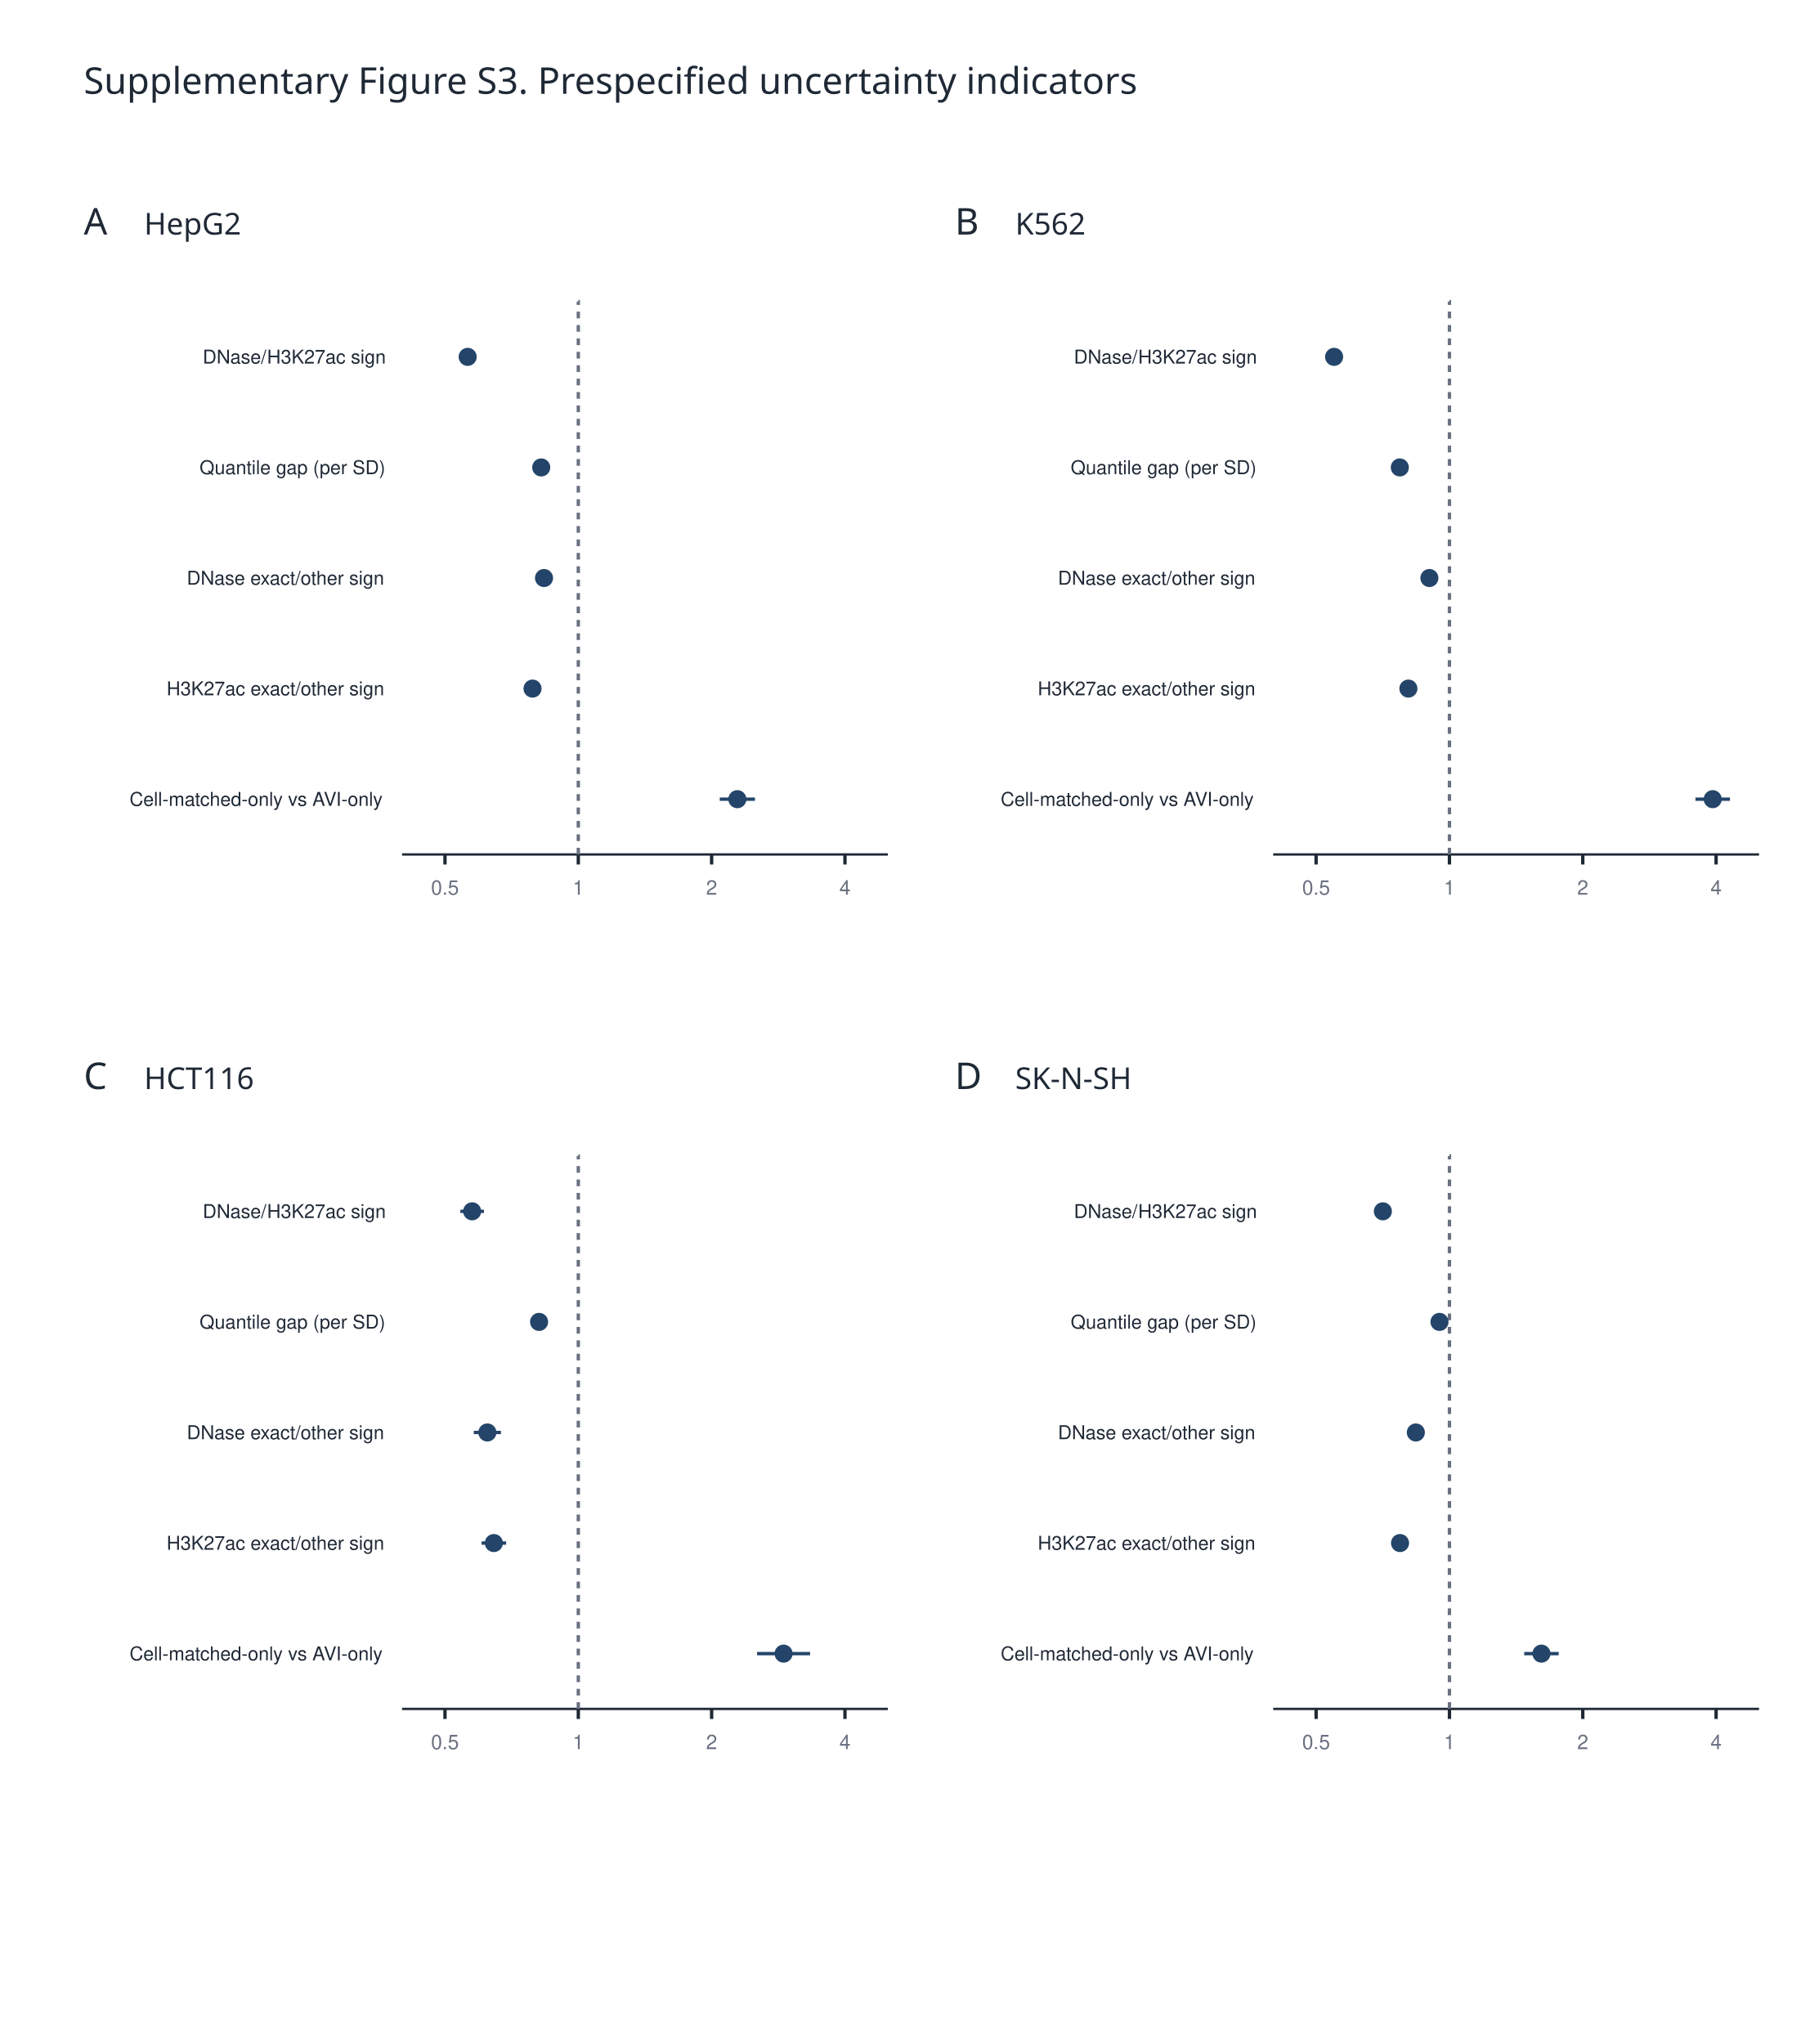
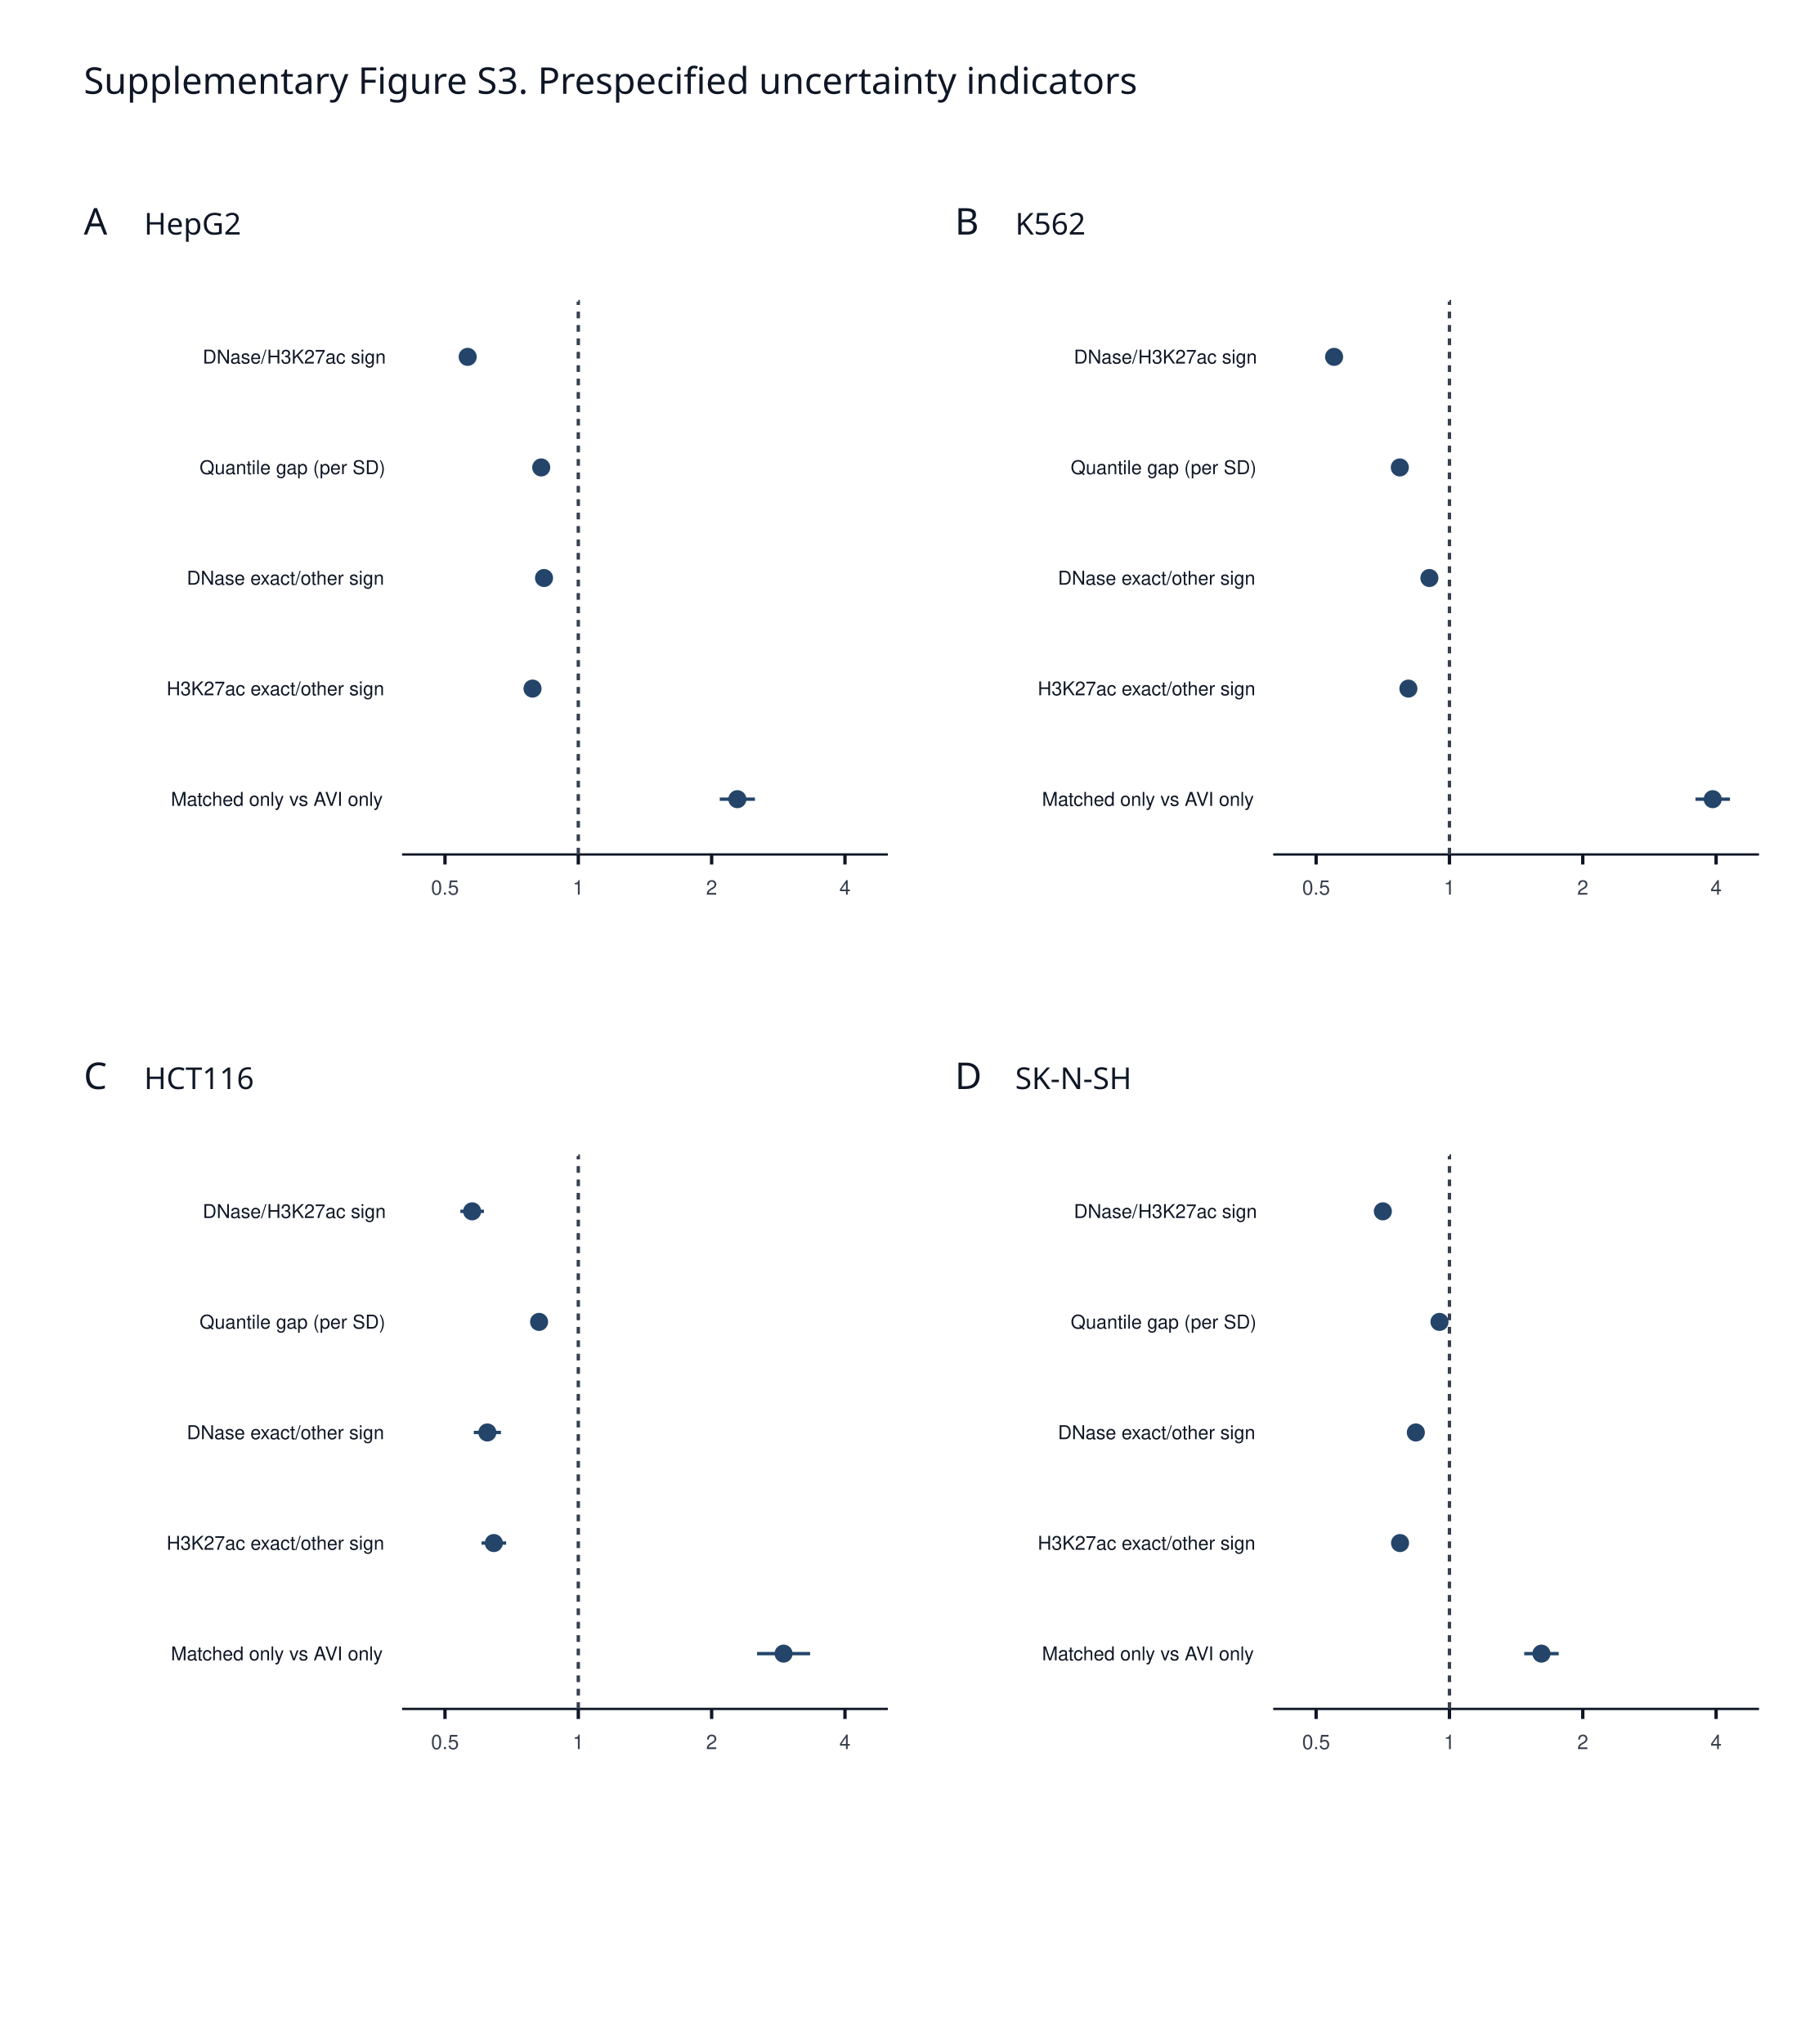
<svg xmlns="http://www.w3.org/2000/svg" width="540" height="610" preserveAspectRatio="xMinYMin meet" viewBox="0 0 540 610" version="1.0" fill-rule="evenodd">
  <clipPath id="clip">
    <rect x="0" y="0" width="540" height="610" />
  </clipPath>
  <g id="group" transform="scale(1,-1) translate(0,-610)" style="clip-path: url(#clip)">
    <g transform="">
-       <text x="25" y="582" style="font-family: Helvetica-Bold; font-size: 11px;fill: rgb(12%,16%,21%); stroke:none;" transform="translate(0,1164) scale(1,-1)">Supplementary Figure S3. Prespecified uncertainty indicators</text>
-       <text x="25" y="540" style="font-family: Helvetica-Bold; font-size: 11px;fill: rgb(12%,16%,21%); stroke:none;" transform="translate(0,1080) scale(1,-1)">A</text>
-       <text x="43" y="540" style="font-family: Helvetica-Bold; font-size: 9px;fill: rgb(12%,16%,21%); stroke:none;" transform="translate(0,1080) scale(1,-1)">HepG2</text>
-       <path d="M 120,355 L 265,355 Z" style="stroke: rgb(12%,16%,21%); stroke-linecap: butt; stroke-width: 0.7;" />
-       <path d="M 172.603,355 L 172.603,520 Z" style="stroke: rgb(41%,44%,50%); stroke-linecap: butt; stroke-width: 1; stroke-dasharray: 2, 2;" />
+       <text x="25" y="582" style="font-family: Helvetica-Bold; font-size: 11px;fill: rgb(6%,9%,15%); stroke:none;" transform="translate(0,1164) scale(1,-1)">Supplementary Figure S3. Prespecified uncertainty indicators</text>
+       <text x="25" y="540" style="font-family: Helvetica-Bold; font-size: 11px;fill: rgb(6%,9%,15%); stroke:none;" transform="translate(0,1080) scale(1,-1)">A</text>
+       <text x="43" y="540" style="font-family: Helvetica-Bold; font-size: 9px;fill: rgb(6%,9%,15%); stroke:none;" transform="translate(0,1080) scale(1,-1)">HepG2</text>
+       <path d="M 120,355 L 265,355 Z" style="stroke: rgb(6%,9%,15%); stroke-linecap: butt; stroke-width: 0.7;" />
+       <path d="M 172.603,355 L 172.603,520 Z" style="stroke: rgb(21%,25%,31%); stroke-linecap: butt; stroke-width: 1; stroke-dasharray: 2, 2;" />
      <path d="M 137.2,503.5 L 141.964,503.5 Z" style="stroke: rgb(14%,27%,41%); stroke-linecap: butt; stroke-width: 1;" />
      <circle cx="139.582" cy="503.5" r="2.2" style="stroke: rgb(14%,27%,41%); stroke-linecap: butt; stroke-width: 1; fill: rgb(14%,27%,41%); fill-rule: evenodd;" />
-       <text x="60.514" y="501.5" style="font-family: Helvetica; font-size: 5.7px;fill: rgb(12%,16%,21%); stroke:none;" transform="translate(0,1003) scale(1,-1)">DNase/H3K27ac sign</text>
+       <text x="60.514" y="501.5" style="font-family: Helvetica; font-size: 5.7px;fill: rgb(6%,9%,15%); stroke:none;" transform="translate(0,1003) scale(1,-1)">DNase/H3K27ac sign</text>
      <path d="M 160.066,470.5 L 163.003,470.5 Z" style="stroke: rgb(14%,27%,41%); stroke-linecap: butt; stroke-width: 1;" />
      <circle cx="161.535" cy="470.5" r="2.2" style="stroke: rgb(14%,27%,41%); stroke-linecap: butt; stroke-width: 1; fill: rgb(14%,27%,41%); fill-rule: evenodd;" />
-       <text x="59.562" y="468.5" style="font-family: Helvetica; font-size: 5.7px;fill: rgb(12%,16%,21%); stroke:none;" transform="translate(0,937) scale(1,-1)">Quantile gap (per SD)</text>
+       <text x="59.562" y="468.5" style="font-family: Helvetica; font-size: 5.7px;fill: rgb(6%,9%,15%); stroke:none;" transform="translate(0,937) scale(1,-1)">Quantile gap (per SD)</text>
      <path d="M 159.875,437.5 L 164.862,437.5 Z" style="stroke: rgb(14%,27%,41%); stroke-linecap: butt; stroke-width: 1;" />
      <circle cx="162.369" cy="437.5" r="2.2" style="stroke: rgb(14%,27%,41%); stroke-linecap: butt; stroke-width: 1; fill: rgb(14%,27%,41%); fill-rule: evenodd;" />
-       <text x="55.76" y="435.5" style="font-family: Helvetica; font-size: 5.7px;fill: rgb(12%,16%,21%); stroke:none;" transform="translate(0,871) scale(1,-1)">DNase exact/other sign</text>
+       <text x="55.76" y="435.5" style="font-family: Helvetica; font-size: 5.7px;fill: rgb(6%,9%,15%); stroke:none;" transform="translate(0,871) scale(1,-1)">DNase exact/other sign</text>
      <path d="M 156.594,404.5 L 161.282,404.5 Z" style="stroke: rgb(14%,27%,41%); stroke-linecap: butt; stroke-width: 1;" />
      <circle cx="158.938" cy="404.5" r="2.2" style="stroke: rgb(14%,27%,41%); stroke-linecap: butt; stroke-width: 1; fill: rgb(14%,27%,41%); fill-rule: evenodd;" />
-       <text x="49.735" y="402.5" style="font-family: Helvetica; font-size: 5.7px;fill: rgb(12%,16%,21%); stroke:none;" transform="translate(0,805) scale(1,-1)">H3K27ac exact/other sign</text>
+       <text x="49.735" y="402.5" style="font-family: Helvetica; font-size: 5.7px;fill: rgb(6%,9%,15%); stroke:none;" transform="translate(0,805) scale(1,-1)">H3K27ac exact/other sign</text>
      <path d="M 214.82,371.5 L 225.324,371.5 Z" style="stroke: rgb(14%,27%,41%); stroke-linecap: butt; stroke-width: 1;" />
      <circle cx="220.072" cy="371.5" r="2.2" style="stroke: rgb(14%,27%,41%); stroke-linecap: butt; stroke-width: 1; fill: rgb(14%,27%,41%); fill-rule: evenodd;" />
-       <text x="38.666" y="369.5" style="font-family: Helvetica; font-size: 5.7px;fill: rgb(12%,16%,21%); stroke:none;" transform="translate(0,739) scale(1,-1)">Cell-matched-only vs AVI-only</text>
-       <path d="M 132.81,355 L 132.81,352 Z" style="stroke: rgb(12%,16%,21%); stroke-linecap: butt; stroke-width: 1;" />
-       <text x="128.64" y="343" style="font-family: Helvetica; font-size: 6px;fill: rgb(41%,44%,50%); stroke:none;" transform="translate(0,686) scale(1,-1)">0.5</text>
-       <path d="M 172.603,355 L 172.603,352 Z" style="stroke: rgb(12%,16%,21%); stroke-linecap: butt; stroke-width: 1;" />
-       <text x="170.935" y="343" style="font-family: Helvetica; font-size: 6px;fill: rgb(41%,44%,50%); stroke:none;" transform="translate(0,686) scale(1,-1)">1</text>
-       <path d="M 212.397,355 L 212.397,352 Z" style="stroke: rgb(12%,16%,21%); stroke-linecap: butt; stroke-width: 1;" />
-       <text x="210.729" y="343" style="font-family: Helvetica; font-size: 6px;fill: rgb(41%,44%,50%); stroke:none;" transform="translate(0,686) scale(1,-1)">2</text>
-       <path d="M 252.19,355 L 252.19,352 Z" style="stroke: rgb(12%,16%,21%); stroke-linecap: butt; stroke-width: 1;" />
-       <text x="250.522" y="343" style="font-family: Helvetica; font-size: 6px;fill: rgb(41%,44%,50%); stroke:none;" transform="translate(0,686) scale(1,-1)">4</text>
-       <text x="285" y="540" style="font-family: Helvetica-Bold; font-size: 11px;fill: rgb(12%,16%,21%); stroke:none;" transform="translate(0,1080) scale(1,-1)">B</text>
-       <text x="303" y="540" style="font-family: Helvetica-Bold; font-size: 9px;fill: rgb(12%,16%,21%); stroke:none;" transform="translate(0,1080) scale(1,-1)">K562</text>
-       <path d="M 380,355 L 525,355 Z" style="stroke: rgb(12%,16%,21%); stroke-linecap: butt; stroke-width: 0.7;" />
-       <path d="M 432.603,355 L 432.603,520 Z" style="stroke: rgb(41%,44%,50%); stroke-linecap: butt; stroke-width: 1; stroke-dasharray: 2, 2;" />
+       <text x="51.006" y="369.5" style="font-family: Helvetica; font-size: 5.7px;fill: rgb(6%,9%,15%); stroke:none;" transform="translate(0,739) scale(1,-1)">Matched only vs AVI only</text>
+       <path d="M 132.81,355 L 132.81,352 Z" style="stroke: rgb(6%,9%,15%); stroke-linecap: butt; stroke-width: 1;" />
+       <text x="128.64" y="343" style="font-family: Helvetica; font-size: 6px;fill: rgb(21%,25%,31%); stroke:none;" transform="translate(0,686) scale(1,-1)">0.5</text>
+       <path d="M 172.603,355 L 172.603,352 Z" style="stroke: rgb(6%,9%,15%); stroke-linecap: butt; stroke-width: 1;" />
+       <text x="170.935" y="343" style="font-family: Helvetica; font-size: 6px;fill: rgb(21%,25%,31%); stroke:none;" transform="translate(0,686) scale(1,-1)">1</text>
+       <path d="M 212.397,355 L 212.397,352 Z" style="stroke: rgb(6%,9%,15%); stroke-linecap: butt; stroke-width: 1;" />
+       <text x="210.729" y="343" style="font-family: Helvetica; font-size: 6px;fill: rgb(21%,25%,31%); stroke:none;" transform="translate(0,686) scale(1,-1)">2</text>
+       <path d="M 252.19,355 L 252.19,352 Z" style="stroke: rgb(6%,9%,15%); stroke-linecap: butt; stroke-width: 1;" />
+       <text x="250.522" y="343" style="font-family: Helvetica; font-size: 6px;fill: rgb(21%,25%,31%); stroke:none;" transform="translate(0,686) scale(1,-1)">4</text>
+       <text x="285" y="540" style="font-family: Helvetica-Bold; font-size: 11px;fill: rgb(6%,9%,15%); stroke:none;" transform="translate(0,1080) scale(1,-1)">B</text>
+       <text x="303" y="540" style="font-family: Helvetica-Bold; font-size: 9px;fill: rgb(6%,9%,15%); stroke:none;" transform="translate(0,1080) scale(1,-1)">K562</text>
+       <path d="M 380,355 L 525,355 Z" style="stroke: rgb(6%,9%,15%); stroke-linecap: butt; stroke-width: 0.7;" />
+       <path d="M 432.603,355 L 432.603,520 Z" style="stroke: rgb(21%,25%,31%); stroke-linecap: butt; stroke-width: 1; stroke-dasharray: 2, 2;" />
      <path d="M 395.931,503.5 L 400.428,503.5 Z" style="stroke: rgb(14%,27%,41%); stroke-linecap: butt; stroke-width: 1;" />
      <circle cx="398.179" cy="503.5" r="2.2" style="stroke: rgb(14%,27%,41%); stroke-linecap: butt; stroke-width: 1; fill: rgb(14%,27%,41%); fill-rule: evenodd;" />
-       <text x="320.514" y="501.5" style="font-family: Helvetica; font-size: 5.7px;fill: rgb(12%,16%,21%); stroke:none;" transform="translate(0,1003) scale(1,-1)">DNase/H3K27ac sign</text>
+       <text x="320.514" y="501.5" style="font-family: Helvetica; font-size: 5.7px;fill: rgb(6%,9%,15%); stroke:none;" transform="translate(0,1003) scale(1,-1)">DNase/H3K27ac sign</text>
      <path d="M 416.342,470.5 L 419.242,470.5 Z" style="stroke: rgb(14%,27%,41%); stroke-linecap: butt; stroke-width: 1;" />
      <circle cx="417.792" cy="470.5" r="2.2" style="stroke: rgb(14%,27%,41%); stroke-linecap: butt; stroke-width: 1; fill: rgb(14%,27%,41%); fill-rule: evenodd;" />
-       <text x="319.562" y="468.5" style="font-family: Helvetica; font-size: 5.7px;fill: rgb(12%,16%,21%); stroke:none;" transform="translate(0,937) scale(1,-1)">Quantile gap (per SD)</text>
+       <text x="319.562" y="468.5" style="font-family: Helvetica; font-size: 5.7px;fill: rgb(6%,9%,15%); stroke:none;" transform="translate(0,937) scale(1,-1)">Quantile gap (per SD)</text>
      <path d="M 424.448,437.5 L 428.791,437.5 Z" style="stroke: rgb(14%,27%,41%); stroke-linecap: butt; stroke-width: 1;" />
      <circle cx="426.619" cy="437.5" r="2.2" style="stroke: rgb(14%,27%,41%); stroke-linecap: butt; stroke-width: 1; fill: rgb(14%,27%,41%); fill-rule: evenodd;" />
-       <text x="315.76" y="435.5" style="font-family: Helvetica; font-size: 5.7px;fill: rgb(12%,16%,21%); stroke:none;" transform="translate(0,871) scale(1,-1)">DNase exact/other sign</text>
+       <text x="315.76" y="435.5" style="font-family: Helvetica; font-size: 5.7px;fill: rgb(6%,9%,15%); stroke:none;" transform="translate(0,871) scale(1,-1)">DNase exact/other sign</text>
      <path d="M 418.333,404.5 L 422.372,404.5 Z" style="stroke: rgb(14%,27%,41%); stroke-linecap: butt; stroke-width: 1;" />
      <circle cx="420.353" cy="404.5" r="2.2" style="stroke: rgb(14%,27%,41%); stroke-linecap: butt; stroke-width: 1; fill: rgb(14%,27%,41%); fill-rule: evenodd;" />
-       <text x="309.735" y="402.5" style="font-family: Helvetica; font-size: 5.7px;fill: rgb(12%,16%,21%); stroke:none;" transform="translate(0,805) scale(1,-1)">H3K27ac exact/other sign</text>
+       <text x="309.735" y="402.5" style="font-family: Helvetica; font-size: 5.7px;fill: rgb(6%,9%,15%); stroke:none;" transform="translate(0,805) scale(1,-1)">H3K27ac exact/other sign</text>
      <path d="M 506.024,371.5 L 516.334,371.5 Z" style="stroke: rgb(14%,27%,41%); stroke-linecap: butt; stroke-width: 1;" />
      <circle cx="511.179" cy="371.5" r="2.2" style="stroke: rgb(14%,27%,41%); stroke-linecap: butt; stroke-width: 1; fill: rgb(14%,27%,41%); fill-rule: evenodd;" />
-       <text x="298.666" y="369.5" style="font-family: Helvetica; font-size: 5.7px;fill: rgb(12%,16%,21%); stroke:none;" transform="translate(0,739) scale(1,-1)">Cell-matched-only vs AVI-only</text>
-       <path d="M 392.81,355 L 392.81,352 Z" style="stroke: rgb(12%,16%,21%); stroke-linecap: butt; stroke-width: 1;" />
-       <text x="388.64" y="343" style="font-family: Helvetica; font-size: 6px;fill: rgb(41%,44%,50%); stroke:none;" transform="translate(0,686) scale(1,-1)">0.5</text>
-       <path d="M 432.603,355 L 432.603,352 Z" style="stroke: rgb(12%,16%,21%); stroke-linecap: butt; stroke-width: 1;" />
-       <text x="430.935" y="343" style="font-family: Helvetica; font-size: 6px;fill: rgb(41%,44%,50%); stroke:none;" transform="translate(0,686) scale(1,-1)">1</text>
-       <path d="M 472.397,355 L 472.397,352 Z" style="stroke: rgb(12%,16%,21%); stroke-linecap: butt; stroke-width: 1;" />
-       <text x="470.729" y="343" style="font-family: Helvetica; font-size: 6px;fill: rgb(41%,44%,50%); stroke:none;" transform="translate(0,686) scale(1,-1)">2</text>
-       <path d="M 512.19,355 L 512.19,352 Z" style="stroke: rgb(12%,16%,21%); stroke-linecap: butt; stroke-width: 1;" />
-       <text x="510.522" y="343" style="font-family: Helvetica; font-size: 6px;fill: rgb(41%,44%,50%); stroke:none;" transform="translate(0,686) scale(1,-1)">4</text>
-       <text x="25" y="285" style="font-family: Helvetica-Bold; font-size: 11px;fill: rgb(12%,16%,21%); stroke:none;" transform="translate(0,570) scale(1,-1)">C</text>
-       <text x="43" y="285" style="font-family: Helvetica-Bold; font-size: 9px;fill: rgb(12%,16%,21%); stroke:none;" transform="translate(0,570) scale(1,-1)">HCT116</text>
-       <path d="M 120,100 L 265,100 Z" style="stroke: rgb(12%,16%,21%); stroke-linecap: butt; stroke-width: 0.7;" />
-       <path d="M 172.603,100 L 172.603,265 Z" style="stroke: rgb(41%,44%,50%); stroke-linecap: butt; stroke-width: 1; stroke-dasharray: 2, 2;" />
+       <text x="311.006" y="369.5" style="font-family: Helvetica; font-size: 5.7px;fill: rgb(6%,9%,15%); stroke:none;" transform="translate(0,739) scale(1,-1)">Matched only vs AVI only</text>
+       <path d="M 392.81,355 L 392.81,352 Z" style="stroke: rgb(6%,9%,15%); stroke-linecap: butt; stroke-width: 1;" />
+       <text x="388.64" y="343" style="font-family: Helvetica; font-size: 6px;fill: rgb(21%,25%,31%); stroke:none;" transform="translate(0,686) scale(1,-1)">0.5</text>
+       <path d="M 432.603,355 L 432.603,352 Z" style="stroke: rgb(6%,9%,15%); stroke-linecap: butt; stroke-width: 1;" />
+       <text x="430.935" y="343" style="font-family: Helvetica; font-size: 6px;fill: rgb(21%,25%,31%); stroke:none;" transform="translate(0,686) scale(1,-1)">1</text>
+       <path d="M 472.397,355 L 472.397,352 Z" style="stroke: rgb(6%,9%,15%); stroke-linecap: butt; stroke-width: 1;" />
+       <text x="470.729" y="343" style="font-family: Helvetica; font-size: 6px;fill: rgb(21%,25%,31%); stroke:none;" transform="translate(0,686) scale(1,-1)">2</text>
+       <path d="M 512.19,355 L 512.19,352 Z" style="stroke: rgb(6%,9%,15%); stroke-linecap: butt; stroke-width: 1;" />
+       <text x="510.522" y="343" style="font-family: Helvetica; font-size: 6px;fill: rgb(21%,25%,31%); stroke:none;" transform="translate(0,686) scale(1,-1)">4</text>
+       <text x="25" y="285" style="font-family: Helvetica-Bold; font-size: 11px;fill: rgb(6%,9%,15%); stroke:none;" transform="translate(0,570) scale(1,-1)">C</text>
+       <text x="43" y="285" style="font-family: Helvetica-Bold; font-size: 9px;fill: rgb(6%,9%,15%); stroke:none;" transform="translate(0,570) scale(1,-1)">HCT116</text>
+       <path d="M 120,100 L 265,100 Z" style="stroke: rgb(6%,9%,15%); stroke-linecap: butt; stroke-width: 0.7;" />
+       <path d="M 172.603,100 L 172.603,265 Z" style="stroke: rgb(21%,25%,31%); stroke-linecap: butt; stroke-width: 1; stroke-dasharray: 2, 2;" />
      <path d="M 137.394,248.5 L 144.441,248.5 Z" style="stroke: rgb(14%,27%,41%); stroke-linecap: butt; stroke-width: 1;" />
      <circle cx="140.918" cy="248.5" r="2.2" style="stroke: rgb(14%,27%,41%); stroke-linecap: butt; stroke-width: 1; fill: rgb(14%,27%,41%); fill-rule: evenodd;" />
-       <text x="60.514" y="246.5" style="font-family: Helvetica; font-size: 5.7px;fill: rgb(12%,16%,21%); stroke:none;" transform="translate(0,493) scale(1,-1)">DNase/H3K27ac sign</text>
+       <text x="60.514" y="246.5" style="font-family: Helvetica; font-size: 5.7px;fill: rgb(6%,9%,15%); stroke:none;" transform="translate(0,493) scale(1,-1)">DNase/H3K27ac sign</text>
      <path d="M 158.587,215.5 L 163.211,215.5 Z" style="stroke: rgb(14%,27%,41%); stroke-linecap: butt; stroke-width: 1;" />
      <circle cx="160.899" cy="215.5" r="2.2" style="stroke: rgb(14%,27%,41%); stroke-linecap: butt; stroke-width: 1; fill: rgb(14%,27%,41%); fill-rule: evenodd;" />
-       <text x="59.562" y="213.5" style="font-family: Helvetica; font-size: 5.7px;fill: rgb(12%,16%,21%); stroke:none;" transform="translate(0,427) scale(1,-1)">Quantile gap (per SD)</text>
+       <text x="59.562" y="213.5" style="font-family: Helvetica; font-size: 5.7px;fill: rgb(6%,9%,15%); stroke:none;" transform="translate(0,427) scale(1,-1)">Quantile gap (per SD)</text>
      <path d="M 141.408,182.5 L 149.509,182.5 Z" style="stroke: rgb(14%,27%,41%); stroke-linecap: butt; stroke-width: 1;" />
      <circle cx="145.458" cy="182.5" r="2.2" style="stroke: rgb(14%,27%,41%); stroke-linecap: butt; stroke-width: 1; fill: rgb(14%,27%,41%); fill-rule: evenodd;" />
-       <text x="55.76" y="180.5" style="font-family: Helvetica; font-size: 5.7px;fill: rgb(12%,16%,21%); stroke:none;" transform="translate(0,361) scale(1,-1)">DNase exact/other sign</text>
+       <text x="55.76" y="180.5" style="font-family: Helvetica; font-size: 5.7px;fill: rgb(6%,9%,15%); stroke:none;" transform="translate(0,361) scale(1,-1)">DNase exact/other sign</text>
      <path d="M 143.729,149.5 L 151.063,149.5 Z" style="stroke: rgb(14%,27%,41%); stroke-linecap: butt; stroke-width: 1;" />
      <circle cx="147.396" cy="149.5" r="2.2" style="stroke: rgb(14%,27%,41%); stroke-linecap: butt; stroke-width: 1; fill: rgb(14%,27%,41%); fill-rule: evenodd;" />
-       <text x="49.735" y="147.5" style="font-family: Helvetica; font-size: 5.7px;fill: rgb(12%,16%,21%); stroke:none;" transform="translate(0,295) scale(1,-1)">H3K27ac exact/other sign</text>
+       <text x="49.735" y="147.5" style="font-family: Helvetica; font-size: 5.7px;fill: rgb(6%,9%,15%); stroke:none;" transform="translate(0,295) scale(1,-1)">H3K27ac exact/other sign</text>
      <path d="M 225.954,116.5 L 241.784,116.5 Z" style="stroke: rgb(14%,27%,41%); stroke-linecap: butt; stroke-width: 1;" />
      <circle cx="233.869" cy="116.5" r="2.2" style="stroke: rgb(14%,27%,41%); stroke-linecap: butt; stroke-width: 1; fill: rgb(14%,27%,41%); fill-rule: evenodd;" />
-       <text x="38.666" y="114.5" style="font-family: Helvetica; font-size: 5.7px;fill: rgb(12%,16%,21%); stroke:none;" transform="translate(0,229) scale(1,-1)">Cell-matched-only vs AVI-only</text>
-       <path d="M 132.81,100 L 132.81,97 Z" style="stroke: rgb(12%,16%,21%); stroke-linecap: butt; stroke-width: 1;" />
-       <text x="128.64" y="88" style="font-family: Helvetica; font-size: 6px;fill: rgb(41%,44%,50%); stroke:none;" transform="translate(0,176) scale(1,-1)">0.5</text>
-       <path d="M 172.603,100 L 172.603,97 Z" style="stroke: rgb(12%,16%,21%); stroke-linecap: butt; stroke-width: 1;" />
-       <text x="170.935" y="88" style="font-family: Helvetica; font-size: 6px;fill: rgb(41%,44%,50%); stroke:none;" transform="translate(0,176) scale(1,-1)">1</text>
-       <path d="M 212.397,100 L 212.397,97 Z" style="stroke: rgb(12%,16%,21%); stroke-linecap: butt; stroke-width: 1;" />
-       <text x="210.729" y="88" style="font-family: Helvetica; font-size: 6px;fill: rgb(41%,44%,50%); stroke:none;" transform="translate(0,176) scale(1,-1)">2</text>
-       <path d="M 252.19,100 L 252.19,97 Z" style="stroke: rgb(12%,16%,21%); stroke-linecap: butt; stroke-width: 1;" />
-       <text x="250.522" y="88" style="font-family: Helvetica; font-size: 6px;fill: rgb(41%,44%,50%); stroke:none;" transform="translate(0,176) scale(1,-1)">4</text>
-       <text x="285" y="285" style="font-family: Helvetica-Bold; font-size: 11px;fill: rgb(12%,16%,21%); stroke:none;" transform="translate(0,570) scale(1,-1)">D</text>
-       <text x="303" y="285" style="font-family: Helvetica-Bold; font-size: 9px;fill: rgb(12%,16%,21%); stroke:none;" transform="translate(0,570) scale(1,-1)">SK-N-SH</text>
-       <path d="M 380,100 L 525,100 Z" style="stroke: rgb(12%,16%,21%); stroke-linecap: butt; stroke-width: 0.7;" />
-       <path d="M 432.603,100 L 432.603,265 Z" style="stroke: rgb(41%,44%,50%); stroke-linecap: butt; stroke-width: 1; stroke-dasharray: 2, 2;" />
+       <text x="51.006" y="114.5" style="font-family: Helvetica; font-size: 5.7px;fill: rgb(6%,9%,15%); stroke:none;" transform="translate(0,229) scale(1,-1)">Matched only vs AVI only</text>
+       <path d="M 132.81,100 L 132.81,97 Z" style="stroke: rgb(6%,9%,15%); stroke-linecap: butt; stroke-width: 1;" />
+       <text x="128.64" y="88" style="font-family: Helvetica; font-size: 6px;fill: rgb(21%,25%,31%); stroke:none;" transform="translate(0,176) scale(1,-1)">0.5</text>
+       <path d="M 172.603,100 L 172.603,97 Z" style="stroke: rgb(6%,9%,15%); stroke-linecap: butt; stroke-width: 1;" />
+       <text x="170.935" y="88" style="font-family: Helvetica; font-size: 6px;fill: rgb(21%,25%,31%); stroke:none;" transform="translate(0,176) scale(1,-1)">1</text>
+       <path d="M 212.397,100 L 212.397,97 Z" style="stroke: rgb(6%,9%,15%); stroke-linecap: butt; stroke-width: 1;" />
+       <text x="210.729" y="88" style="font-family: Helvetica; font-size: 6px;fill: rgb(21%,25%,31%); stroke:none;" transform="translate(0,176) scale(1,-1)">2</text>
+       <path d="M 252.19,100 L 252.19,97 Z" style="stroke: rgb(6%,9%,15%); stroke-linecap: butt; stroke-width: 1;" />
+       <text x="250.522" y="88" style="font-family: Helvetica; font-size: 6px;fill: rgb(21%,25%,31%); stroke:none;" transform="translate(0,176) scale(1,-1)">4</text>
+       <text x="285" y="285" style="font-family: Helvetica-Bold; font-size: 11px;fill: rgb(6%,9%,15%); stroke:none;" transform="translate(0,570) scale(1,-1)">D</text>
+       <text x="303" y="285" style="font-family: Helvetica-Bold; font-size: 9px;fill: rgb(6%,9%,15%); stroke:none;" transform="translate(0,570) scale(1,-1)">SK-N-SH</text>
+       <path d="M 380,100 L 525,100 Z" style="stroke: rgb(6%,9%,15%); stroke-linecap: butt; stroke-width: 0.7;" />
+       <path d="M 432.603,100 L 432.603,265 Z" style="stroke: rgb(21%,25%,31%); stroke-linecap: butt; stroke-width: 1; stroke-dasharray: 2, 2;" />
      <path d="M 410.676,248.5 L 414.788,248.5 Z" style="stroke: rgb(14%,27%,41%); stroke-linecap: butt; stroke-width: 1;" />
      <circle cx="412.732" cy="248.5" r="2.2" style="stroke: rgb(14%,27%,41%); stroke-linecap: butt; stroke-width: 1; fill: rgb(14%,27%,41%); fill-rule: evenodd;" />
-       <text x="320.514" y="246.5" style="font-family: Helvetica; font-size: 5.7px;fill: rgb(12%,16%,21%); stroke:none;" transform="translate(0,493) scale(1,-1)">DNase/H3K27ac sign</text>
+       <text x="320.514" y="246.5" style="font-family: Helvetica; font-size: 5.7px;fill: rgb(6%,9%,15%); stroke:none;" transform="translate(0,493) scale(1,-1)">DNase/H3K27ac sign</text>
      <path d="M 428.415,215.5 L 430.847,215.5 Z" style="stroke: rgb(14%,27%,41%); stroke-linecap: butt; stroke-width: 1;" />
      <circle cx="429.631" cy="215.5" r="2.2" style="stroke: rgb(14%,27%,41%); stroke-linecap: butt; stroke-width: 1; fill: rgb(14%,27%,41%); fill-rule: evenodd;" />
-       <text x="319.562" y="213.5" style="font-family: Helvetica; font-size: 5.7px;fill: rgb(12%,16%,21%); stroke:none;" transform="translate(0,427) scale(1,-1)">Quantile gap (per SD)</text>
+       <text x="319.562" y="213.5" style="font-family: Helvetica; font-size: 5.7px;fill: rgb(6%,9%,15%); stroke:none;" transform="translate(0,427) scale(1,-1)">Quantile gap (per SD)</text>
      <path d="M 420.407,182.5 L 424.737,182.5 Z" style="stroke: rgb(14%,27%,41%); stroke-linecap: butt; stroke-width: 1;" />
      <circle cx="422.572" cy="182.5" r="2.2" style="stroke: rgb(14%,27%,41%); stroke-linecap: butt; stroke-width: 1; fill: rgb(14%,27%,41%); fill-rule: evenodd;" />
-       <text x="315.76" y="180.5" style="font-family: Helvetica; font-size: 5.7px;fill: rgb(12%,16%,21%); stroke:none;" transform="translate(0,361) scale(1,-1)">DNase exact/other sign</text>
+       <text x="315.76" y="180.5" style="font-family: Helvetica; font-size: 5.7px;fill: rgb(6%,9%,15%); stroke:none;" transform="translate(0,361) scale(1,-1)">DNase exact/other sign</text>
      <path d="M 415.722,149.5 L 419.991,149.5 Z" style="stroke: rgb(14%,27%,41%); stroke-linecap: butt; stroke-width: 1;" />
      <circle cx="417.856" cy="149.5" r="2.2" style="stroke: rgb(14%,27%,41%); stroke-linecap: butt; stroke-width: 1; fill: rgb(14%,27%,41%); fill-rule: evenodd;" />
-       <text x="309.735" y="147.5" style="font-family: Helvetica; font-size: 5.7px;fill: rgb(12%,16%,21%); stroke:none;" transform="translate(0,295) scale(1,-1)">H3K27ac exact/other sign</text>
+       <text x="309.735" y="147.5" style="font-family: Helvetica; font-size: 5.7px;fill: rgb(6%,9%,15%); stroke:none;" transform="translate(0,295) scale(1,-1)">H3K27ac exact/other sign</text>
      <path d="M 454.917,116.5 L 465.208,116.5 Z" style="stroke: rgb(14%,27%,41%); stroke-linecap: butt; stroke-width: 1;" />
      <circle cx="460.063" cy="116.5" r="2.2" style="stroke: rgb(14%,27%,41%); stroke-linecap: butt; stroke-width: 1; fill: rgb(14%,27%,41%); fill-rule: evenodd;" />
-       <text x="298.666" y="114.5" style="font-family: Helvetica; font-size: 5.7px;fill: rgb(12%,16%,21%); stroke:none;" transform="translate(0,229) scale(1,-1)">Cell-matched-only vs AVI-only</text>
-       <path d="M 392.81,100 L 392.81,97 Z" style="stroke: rgb(12%,16%,21%); stroke-linecap: butt; stroke-width: 1;" />
-       <text x="388.64" y="88" style="font-family: Helvetica; font-size: 6px;fill: rgb(41%,44%,50%); stroke:none;" transform="translate(0,176) scale(1,-1)">0.5</text>
-       <path d="M 432.603,100 L 432.603,97 Z" style="stroke: rgb(12%,16%,21%); stroke-linecap: butt; stroke-width: 1;" />
-       <text x="430.935" y="88" style="font-family: Helvetica; font-size: 6px;fill: rgb(41%,44%,50%); stroke:none;" transform="translate(0,176) scale(1,-1)">1</text>
-       <path d="M 472.397,100 L 472.397,97 Z" style="stroke: rgb(12%,16%,21%); stroke-linecap: butt; stroke-width: 1;" />
-       <text x="470.729" y="88" style="font-family: Helvetica; font-size: 6px;fill: rgb(41%,44%,50%); stroke:none;" transform="translate(0,176) scale(1,-1)">2</text>
-       <path d="M 512.19,100 L 512.19,97 Z" style="stroke: rgb(12%,16%,21%); stroke-linecap: butt; stroke-width: 1;" />
-       <text x="510.522" y="88" style="font-family: Helvetica; font-size: 6px;fill: rgb(41%,44%,50%); stroke:none;" transform="translate(0,176) scale(1,-1)">4</text>
+       <text x="311.006" y="114.5" style="font-family: Helvetica; font-size: 5.7px;fill: rgb(6%,9%,15%); stroke:none;" transform="translate(0,229) scale(1,-1)">Matched only vs AVI only</text>
+       <path d="M 392.81,100 L 392.81,97 Z" style="stroke: rgb(6%,9%,15%); stroke-linecap: butt; stroke-width: 1;" />
+       <text x="388.64" y="88" style="font-family: Helvetica; font-size: 6px;fill: rgb(21%,25%,31%); stroke:none;" transform="translate(0,176) scale(1,-1)">0.5</text>
+       <path d="M 432.603,100 L 432.603,97 Z" style="stroke: rgb(6%,9%,15%); stroke-linecap: butt; stroke-width: 1;" />
+       <text x="430.935" y="88" style="font-family: Helvetica; font-size: 6px;fill: rgb(21%,25%,31%); stroke:none;" transform="translate(0,176) scale(1,-1)">1</text>
+       <path d="M 472.397,100 L 472.397,97 Z" style="stroke: rgb(6%,9%,15%); stroke-linecap: butt; stroke-width: 1;" />
+       <text x="470.729" y="88" style="font-family: Helvetica; font-size: 6px;fill: rgb(21%,25%,31%); stroke:none;" transform="translate(0,176) scale(1,-1)">2</text>
+       <path d="M 512.19,100 L 512.19,97 Z" style="stroke: rgb(6%,9%,15%); stroke-linecap: butt; stroke-width: 1;" />
+       <text x="510.522" y="88" style="font-family: Helvetica; font-size: 6px;fill: rgb(21%,25%,31%); stroke:none;" transform="translate(0,176) scale(1,-1)">4</text>
    </g>
  </g>
</svg>
